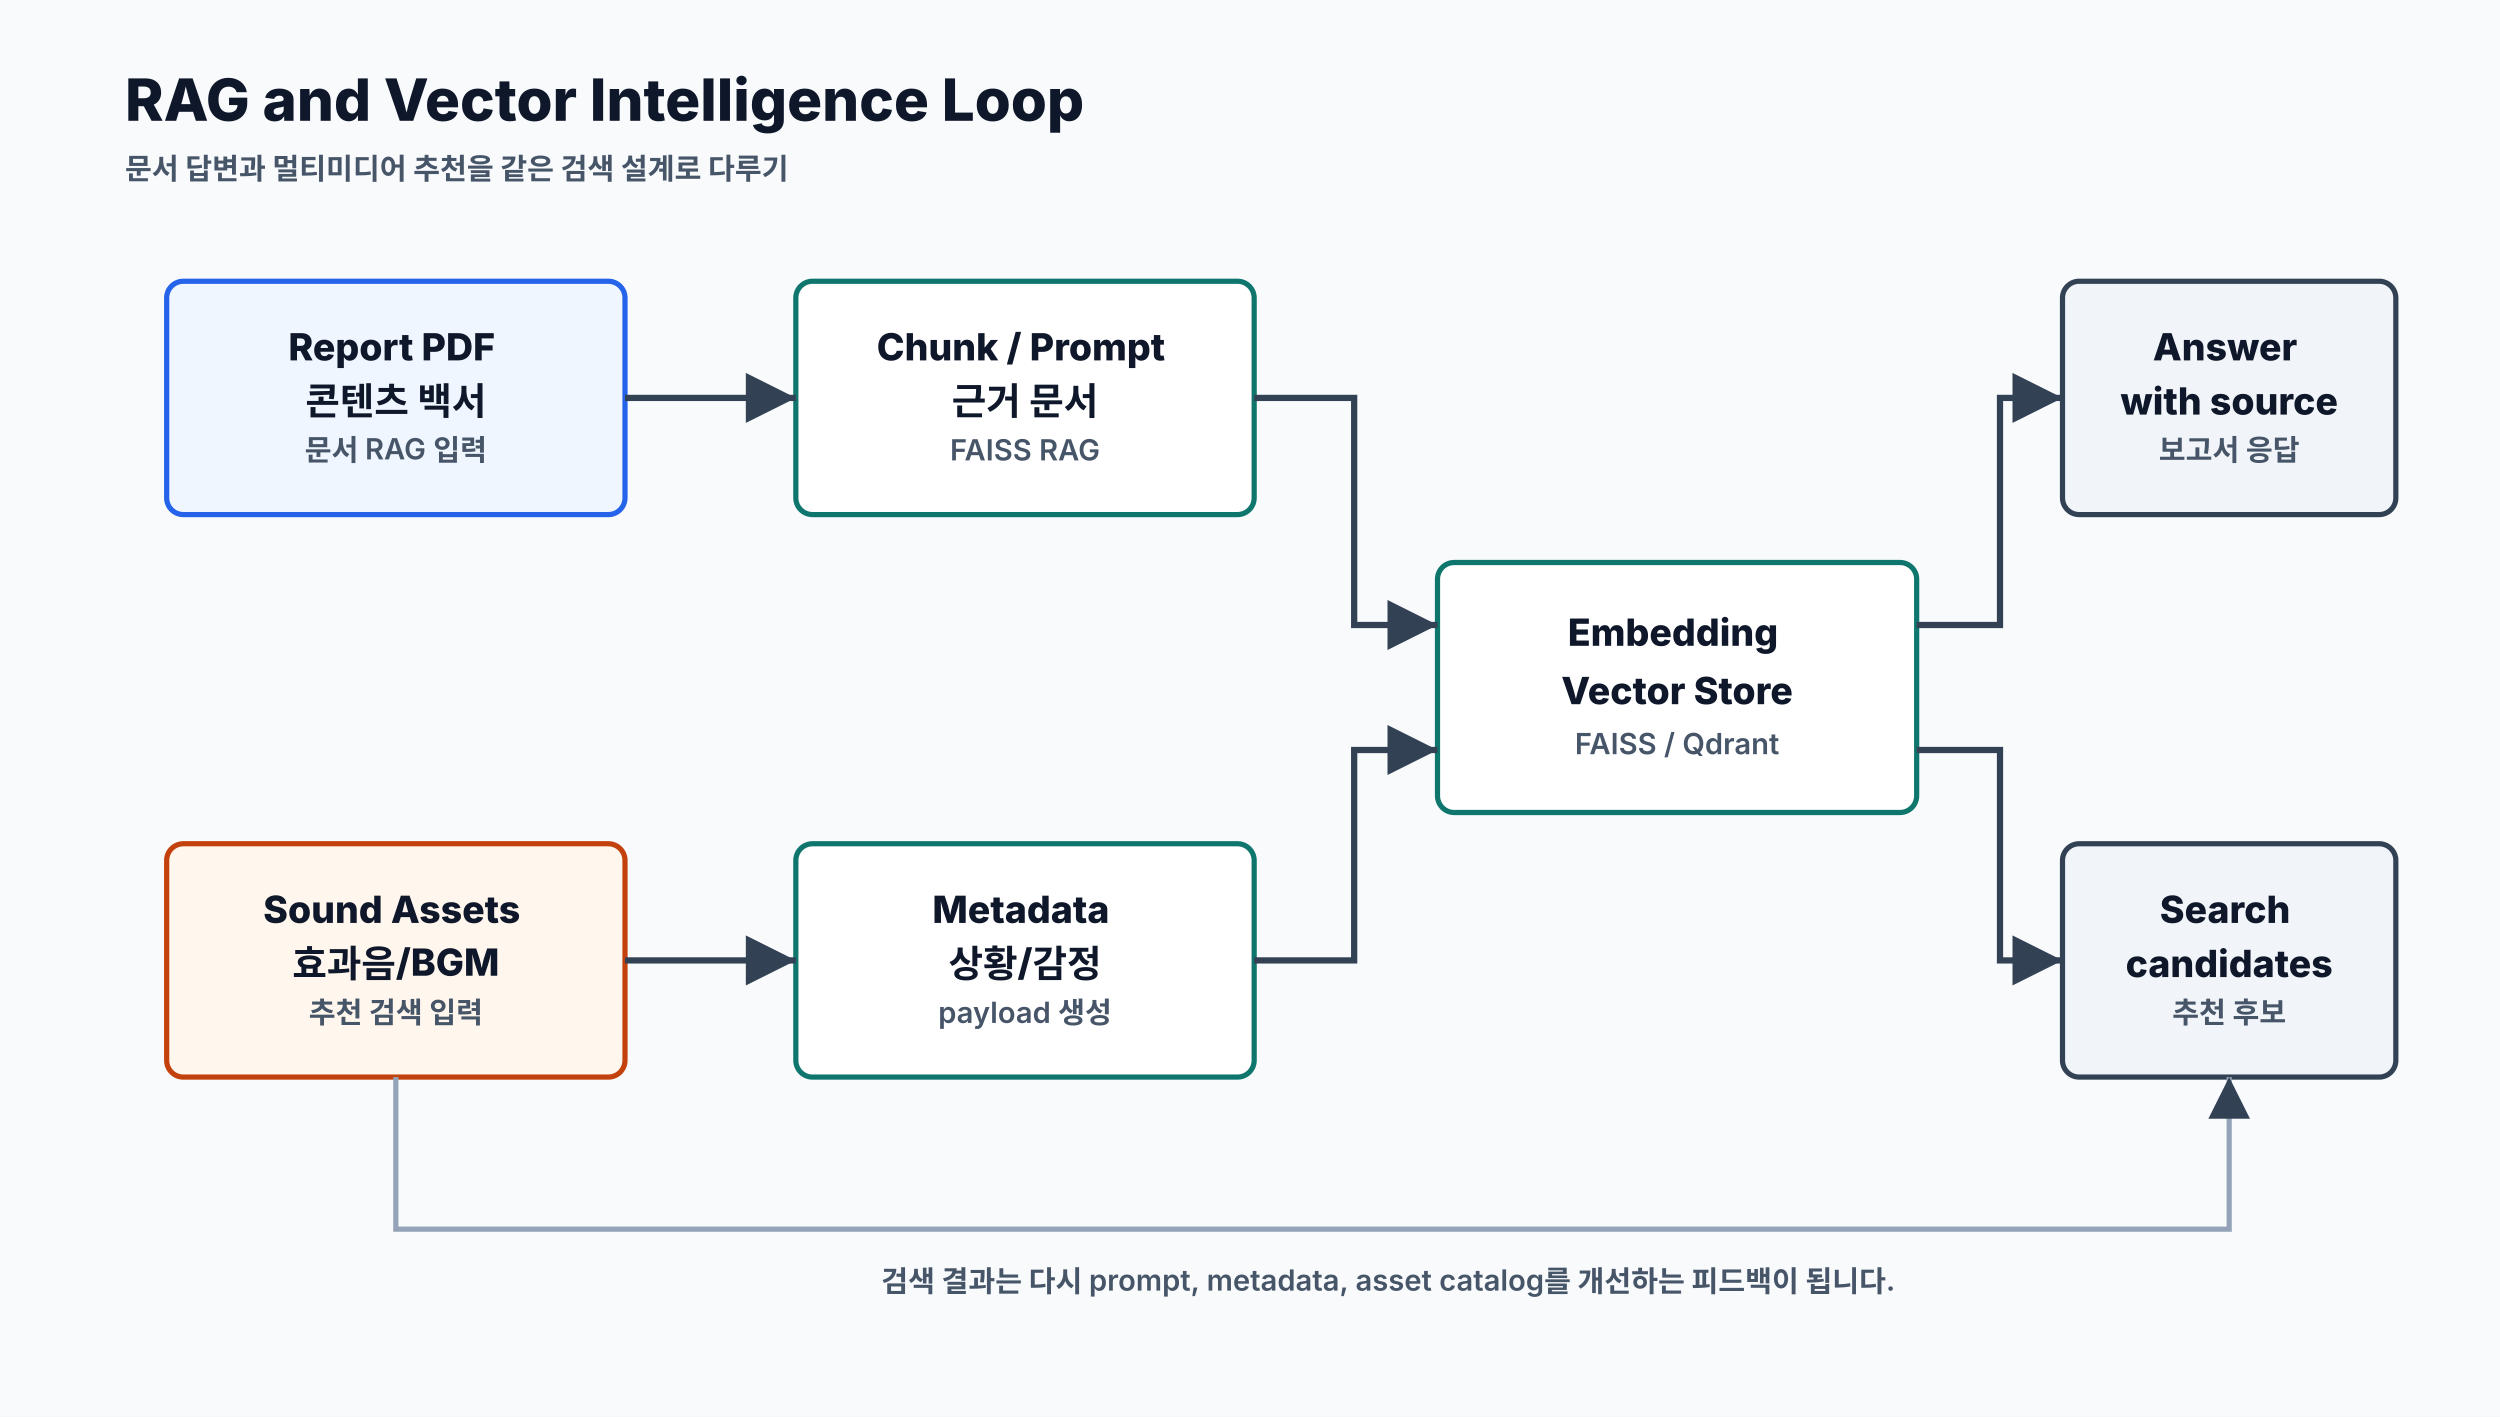
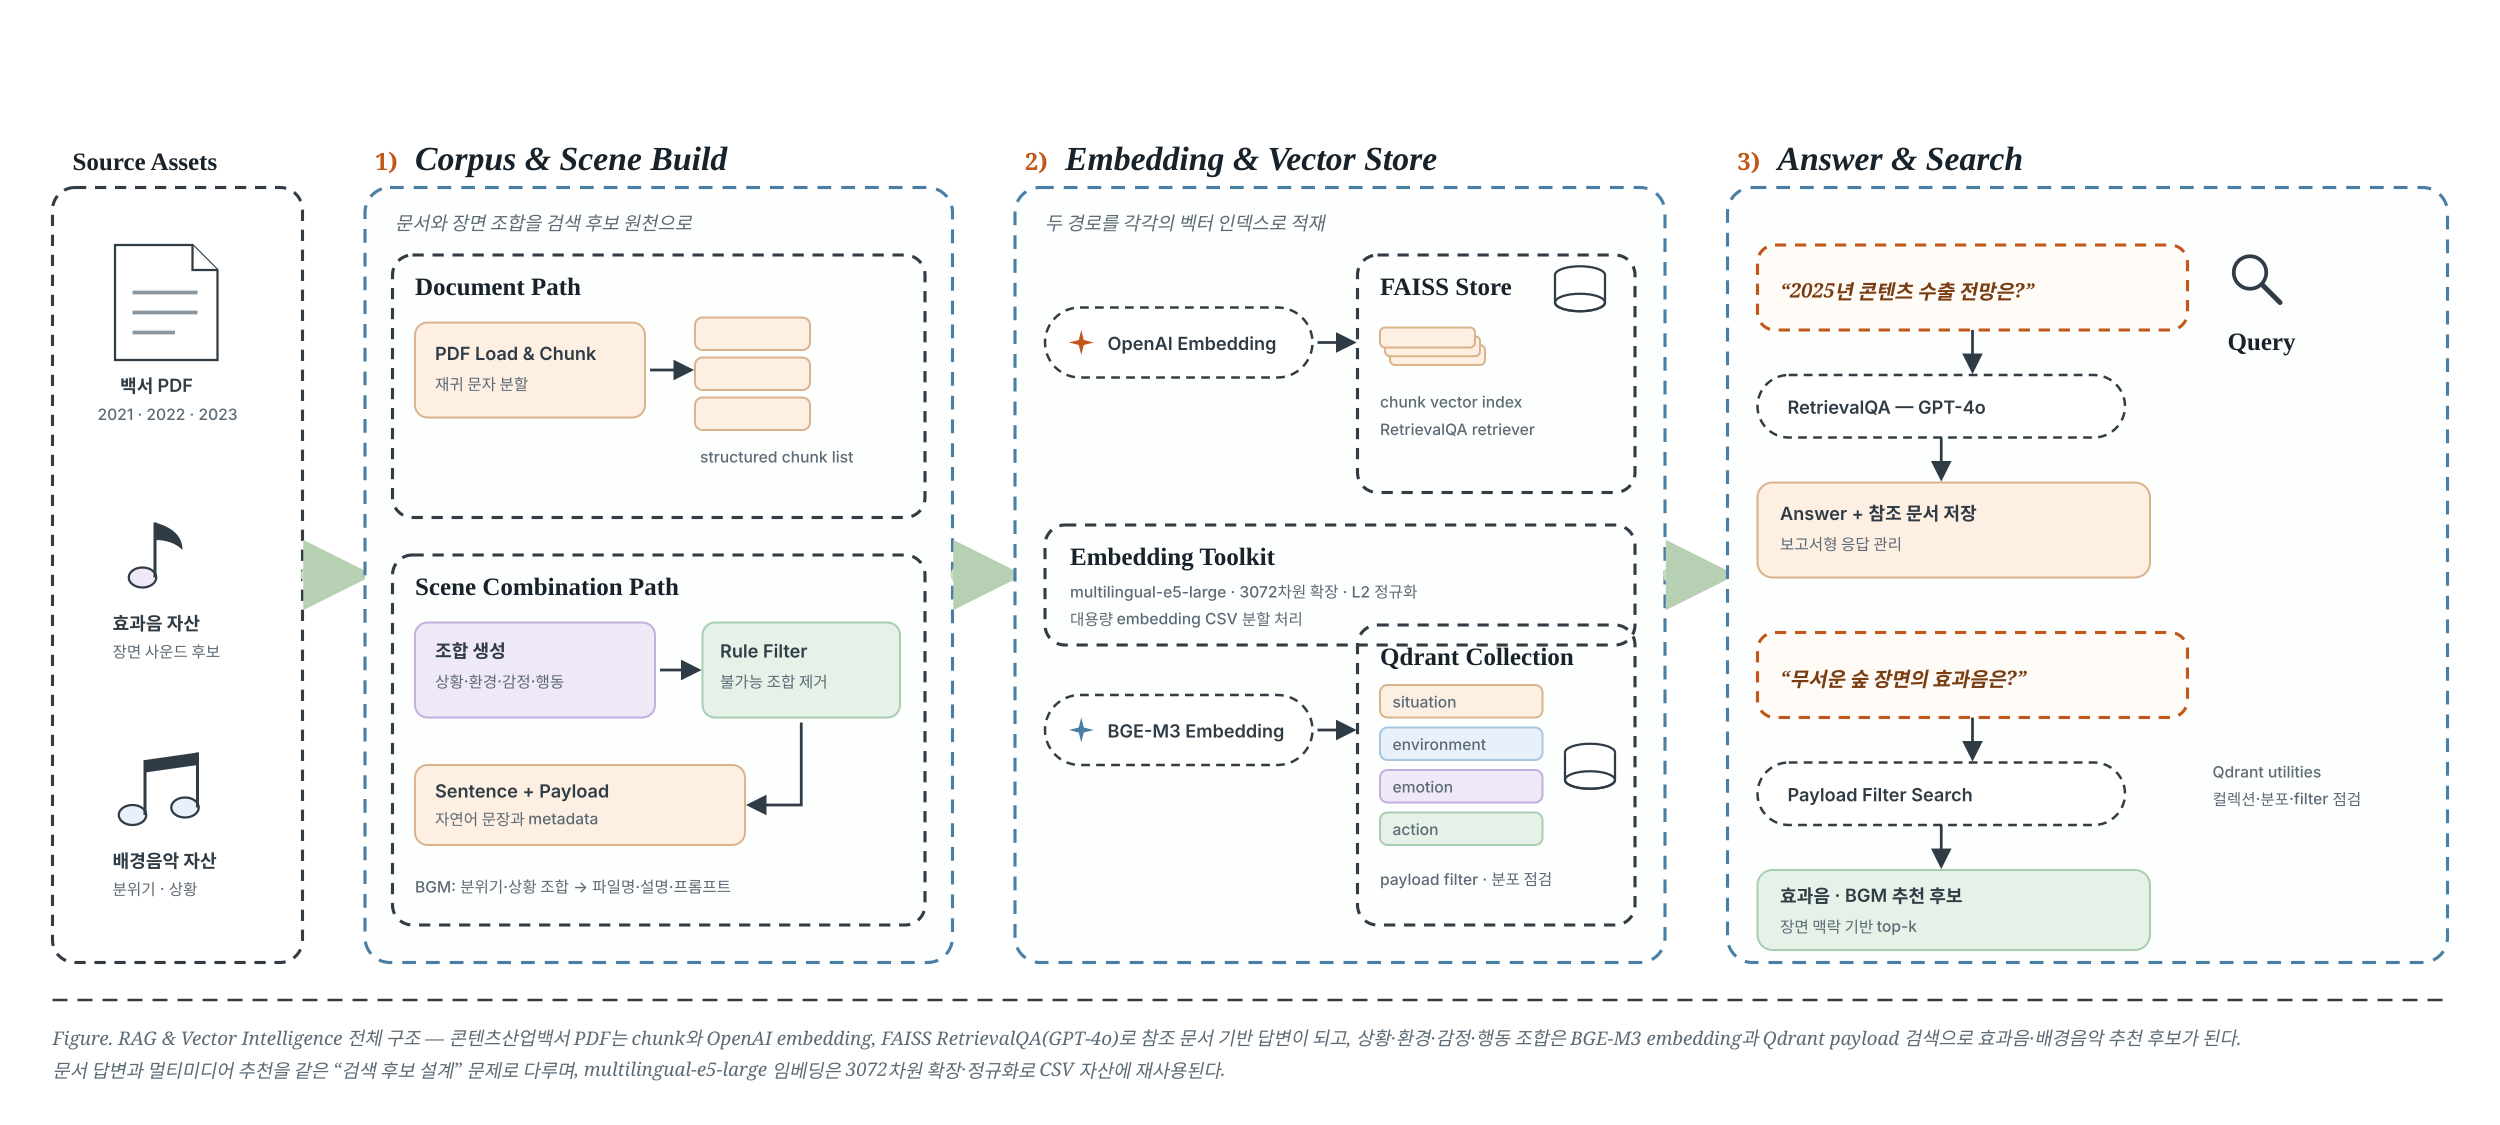
- <svg xmlns="http://www.w3.org/2000/svg" width="1200" height="680" viewBox="0 0 1200 680" role="img" aria-labelledby="title desc">
+ <svg xmlns="http://www.w3.org/2000/svg" width="2000" height="900" viewBox="0 0 2000 900" role="img" aria-labelledby="t d">
  <defs>
-     <marker id="arrow" markerWidth="12" markerHeight="12" refX="10" refY="6" orient="auto">
-       <path d="M2 2 L10 6 L2 10 Z" fill="#334155" />
+     <marker id="sage" viewBox="0 0 12 12" refX="8" refY="6" markerWidth="4.5" markerHeight="4.5" orient="auto-start-reverse">
+       <path d="M1 1 L11 6 L1 11 z" fill="#b7cfb2" />
+     </marker>
+     <marker id="dark" viewBox="0 0 12 12" refX="9" refY="6" markerWidth="9" markerHeight="9" orient="auto-start-reverse">
+       <path d="M1 1 L11 6 L1 11 z" fill="#2f3b45" />
    </marker>
    <style>
-       .bg { fill: #f8fafc; }
-       .line { fill: none; stroke: #334155; stroke-width: 3; marker-end: url(#arrow); }
-       .soft { fill: none; stroke: #94a3b8; stroke-width: 2.5; marker-end: url(#arrow); }
-       .node rect { fill: #ffffff; stroke: #0f766e; stroke-width: 2.5; rx: 8; }
-       .doc rect { fill: #eff6ff; stroke: #2563eb; }
-       .media rect { fill: #fff7ed; stroke: #c2410c; }
-       .out rect { fill: #f1f5f9; stroke: #334155; }
-       .title { font: 800 28px Inter, "Apple SD Gothic Neo", sans-serif; fill: #0f172a; }
-       .label { font: 800 18px Inter, "Apple SD Gothic Neo", sans-serif; fill: #0f172a; }
-       .sub { font: 600 14px Inter, "Apple SD Gothic Neo", sans-serif; fill: #475569; }
+       .hdr  { font: italic 700 27px Georgia, "Times New Roman", serif; fill: #17222b; }
+       .hdr2 { font: 700 20px Georgia, "Times New Roman", serif; fill: #17222b; }
+       .sub  { font: italic 500 15px Georgia, serif; fill: #5c6a75; }
+       .lbl  { font: 600 14.5px -apple-system, "Segoe UI", sans-serif; fill: #2f3b45; }
+       .sml  { font: 500 12.5px -apple-system, "Segoe UI", sans-serif; fill: #5c6a75; }
+       .step { font: 800 19px Georgia, serif; fill: #c2571a; }
+       .qtxt { font: italic 600 16px Georgia, serif; fill: #7a3d12; }
+       .grpB { fill: #fdfefe; stroke: #4a7fa5; stroke-width: 2.5; stroke-dasharray: 11 8; }
+       .grpK { fill: none; stroke: #333c44; stroke-width: 2.5; stroke-dasharray: 9 7; }
+       .grpO { fill: #fffcf8; stroke: #c2571a; stroke-width: 2.5; stroke-dasharray: 9 7; }
+       .pill { fill: #ffffff; stroke: #333c44; stroke-width: 2; stroke-dasharray: 7 5; }
+       .peach{ fill: #fdefe2; stroke: #d9b38c; stroke-width: 1.6; }
+       .blue { fill: #e8f1fa; stroke: #a9c6e0; stroke-width: 1.6; }
+       .purp { fill: #efe9f7; stroke: #c3aede; stroke-width: 1.6; }
+       .green{ fill: #e6f2e8; stroke: #a9cdb1; stroke-width: 1.6; }
+       .amber{ fill: #fdf3dd; stroke: #dfc084; stroke-width: 1.8; }
+       .flow { fill: none; stroke: #c9dcc5; stroke-width: 15; stroke-linecap: round; marker-end: url(#sage); }
+       .thin { fill: none; stroke: #2f3b45; stroke-width: 2.2; marker-end: url(#dark); }
+       .ink  { stroke: #2f3b45; stroke-width: 1.8; fill: #fff; }
    </style>
  </defs>
-   <rect class="bg" width="1200" height="680" />
-   <text class="title" x="60" y="58">RAG and Vector Intelligence Loop</text>
-   <text class="sub" x="60" y="86">문서 답변과 멀티미디어 추천을 같은 검색 설계로 다루기</text>
-   <g class="node doc" transform="translate(80 135)">
-     <rect width="220" height="112" />
-     <text class="label" x="110" y="38" text-anchor="middle">
-       <tspan x="110" dy="0">Report PDF</tspan>
-       <tspan x="110" dy="26">콘텐츠 백서</tspan>
-     </text>
-     <text class="sub" x="110" y="86" text-anchor="middle">문서 RAG 입력</text>
+   <rect width="2000" height="900" fill="#ffffff" />
+   <rect class="grpK" x="42" y="150" width="200" height="620" rx="18" />
+   <text class="hdr2" x="58" y="136">Source Assets</text>
+   <g transform="translate(92,196)">
+     <path class="ink" d="M0 0 H62 L82 20 V92 H0 Z" />
+     <path class="ink" d="M62 0 V20 H82" fill="none" />
+     <line x1="14" y1="38" x2="66" y2="38" stroke="#8a97a1" stroke-width="3" />
+     <line x1="14" y1="54" x2="66" y2="54" stroke="#8a97a1" stroke-width="3" />
+     <line x1="14" y1="70" x2="48" y2="70" stroke="#8a97a1" stroke-width="3" />
+     <text class="lbl" x="4" y="118">백서 PDF</text>
+     <text class="sml" x="-14" y="140">2021 · 2022 · 2023</text>
  </g>
-   <g class="node media" transform="translate(80 405)">
-     <rect width="220" height="112" />
-     <text class="label" x="110" y="38" text-anchor="middle">
-       <tspan x="110" dy="0">Sound Assets</tspan>
-       <tspan x="110" dy="26">효과음/BGM</tspan>
-     </text>
-     <text class="sub" x="110" y="86" text-anchor="middle">추천 검색 입력</text>
+   <g transform="translate(104,410)">
+     <ellipse cx="10" cy="52" rx="11" ry="8" fill="#efe9f7" stroke="#2f3b45" stroke-width="1.8" />
+     <line x1="20" y1="52" x2="20" y2="8" stroke="#2f3b45" stroke-width="2.4" />
+     <path d="M20 8 Q42 14 42 30 Q34 22 20 22 Z" fill="#2f3b45" />
+     <text class="lbl" x="-14" y="94">효과음 자산</text>
+     <text class="sml" x="-14" y="116">장면 사운드 후보</text>
  </g>
-   <g class="node" transform="translate(382 135)">
-     <rect width="220" height="112" />
-     <text class="label" x="110" y="38" text-anchor="middle">
-       <tspan x="110" dy="0">Chunk / Prompt</tspan>
-       <tspan x="110" dy="26">근거 문서</tspan>
-     </text>
-     <text class="sub" x="110" y="86" text-anchor="middle">FAISS RAG</text>
+   <g transform="translate(96,596)">
+     <ellipse cx="10" cy="56" rx="11" ry="8" fill="#e8f1fa" stroke="#2f3b45" stroke-width="1.8" />
+     <ellipse cx="52" cy="50" rx="11" ry="8" fill="#e8f1fa" stroke="#2f3b45" stroke-width="1.8" />
+     <line x1="20" y1="56" x2="20" y2="12" stroke="#2f3b45" stroke-width="2.4" />
+     <line x1="62" y1="50" x2="62" y2="6" stroke="#2f3b45" stroke-width="2.4" />
+     <path d="M20 12 L62 6 L62 16 L20 22 Z" fill="#2f3b45" />
+     <text class="lbl" x="-6" y="98">배경음악 자산</text>
+     <text class="sml" x="-6" y="120">분위기 · 상황</text>
  </g>
-   <g class="node" transform="translate(382 405)">
-     <rect width="220" height="112" />
-     <text class="label" x="110" y="38" text-anchor="middle">
-       <tspan x="110" dy="0">Metadata</tspan>
-       <tspan x="110" dy="26">상황/감정</tspan>
-     </text>
-     <text class="sub" x="110" y="86" text-anchor="middle">payload 생성</text>
+   <path class="flow" d="M248 460 H282" />
+   <text class="step" x="300" y="136">1)</text>
+   <text class="hdr" x="332" y="136">Corpus &amp; Scene Build</text>
+   <rect class="grpB" x="292" y="150" width="470" height="620" rx="20" />
+   <text class="sub" x="316" y="184">문서와 장면 조합을 검색 후보 원천으로</text>
+   <rect class="grpK" x="314" y="204" width="426" height="210" rx="16" />
+   <text class="hdr2" x="332" y="236">Document Path</text>
+   <rect class="peach" x="332" y="258" width="184" height="76" rx="10" />
+   <text class="lbl" x="348" y="288">PDF Load &amp; Chunk</text>
+   <text class="sml" x="348" y="312">재귀 문자 분할</text>
+   <path class="thin" d="M520 296 H552" />
+   <g transform="translate(556,254)">
+     <rect class="peach" x="0" y="0" width="92" height="26" rx="6" />
+     <rect class="peach" x="0" y="32" width="92" height="26" rx="6" />
+     <rect class="peach" x="0" y="64" width="92" height="26" rx="6" />
+     <text class="sml" x="4" y="116">structured chunk list</text>
  </g>
-   <g class="node" transform="translate(690 270)">
-     <rect width="230" height="120" />
-     <text class="label" x="115" y="40" text-anchor="middle">
-       <tspan x="115" dy="0">Embedding</tspan>
-       <tspan x="115" dy="28">Vector Store</tspan>
-     </text>
-     <text class="sub" x="115" y="92" text-anchor="middle">FAISS / Qdrant</text>
+   <rect class="grpK" x="314" y="444" width="426" height="296" rx="16" />
+   <text class="hdr2" x="332" y="476">Scene Combination Path</text>
+   <rect class="purp" x="332" y="498" width="192" height="76" rx="10" />
+   <text class="lbl" x="348" y="526">조합 생성</text>
+   <text class="sml" x="348" y="550">상황·환경·감정·행동</text>
+   <path class="thin" d="M528 536 H558" />
+   <rect class="green" x="562" y="498" width="158" height="76" rx="10" />
+   <text class="lbl" x="576" y="526">Rule Filter</text>
+   <text class="sml" x="576" y="550">불가능 조합 제거</text>
+   <path class="thin" d="M641 578 V644 H600" />
+   <rect class="peach" x="332" y="612" width="264" height="64" rx="10" />
+   <text class="lbl" x="348" y="638">Sentence + Payload</text>
+   <text class="sml" x="348" y="660">자연어 문장과 metadata</text>
+   <text class="sml" x="332" y="714">BGM: 분위기·상황 조합 → 파일명·설명·프롬프트</text>
+   <path class="flow" d="M768 460 H802" />
+   <text class="step" x="820" y="136">2)</text>
+   <text class="hdr" x="852" y="136">Embedding &amp; Vector Store</text>
+   <rect class="grpB" x="812" y="150" width="520" height="620" rx="20" />
+   <text class="sub" x="836" y="184">두 경로를 각각의 벡터 인덱스로 적재</text>
+   <rect class="pill" x="836" y="246" width="214" height="56" rx="28" />
+   <g transform="translate(854,264)">
+     <path d="M11 0 L13 8 L21 10 L13 12 L11 20 L9 12 L1 10 L9 8 Z" fill="#c2571a" />
  </g>
-   <g class="node out" transform="translate(990 135)">
-     <rect width="160" height="112" />
-     <text class="label" x="80" y="38" text-anchor="middle">
-       <tspan x="80" dy="0">Answer</tspan>
-       <tspan x="80" dy="26">with source</tspan>
-     </text>
-     <text class="sub" x="80" y="86" text-anchor="middle">보고서 응답</text>
+   <text class="lbl" x="886" y="280">OpenAI Embedding</text>
+   <path class="thin" d="M1054 274 H1082" />
+   <rect class="grpK" x="1086" y="204" width="222" height="190" rx="16" />
+   <text class="hdr2" x="1104" y="236">FAISS Store</text>
+   <g transform="translate(1244,212)">
+     <ellipse cx="20" cy="8" rx="20" ry="7" class="ink" />
+     <path class="ink" d="M0 8 V30 A20 7 0 0 0 40 30 V8" fill="#fff" />
+     <ellipse cx="20" cy="30" rx="20" ry="7" fill="none" stroke="#2f3b45" stroke-width="1.8" />
  </g>
-   <g class="node out" transform="translate(990 405)">
-     <rect width="160" height="112" />
-     <text class="label" x="80" y="38" text-anchor="middle">
-       <tspan x="80" dy="0">Search</tspan>
-       <tspan x="80" dy="26">candidates</tspan>
-     </text>
-     <text class="sub" x="80" y="86" text-anchor="middle">추천 후보</text>
+   <g transform="translate(1104,262)">
+     <rect class="peach" x="8" y="14" width="76" height="16" rx="4" />
+     <rect class="peach" x="4" y="7" width="76" height="16" rx="4" />
+     <rect class="peach" x="0" y="0" width="76" height="16" rx="4" />
  </g>
-   <path class="line" d="M300 191 H382" />
-   <path class="line" d="M300 461 H382" />
-   <path class="line" d="M602 191 H650 V300 H690" />
-   <path class="line" d="M602 461 H650 V360 H690" />
-   <path class="line" d="M920 300 H960 V191 H990" />
-   <path class="line" d="M920 360 H960 V461 H990" />
-   <path class="soft" d="M190 517 V590 H1070 V517" />
-   <text class="sub" x="423" y="620">검색 결과는 다시 prompt, metadata, asset catalog를 개선하는 피드백이 됩니다.</text>
+   <text class="sml" x="1104" y="326">chunk vector index</text>
+   <text class="sml" x="1104" y="348">RetrievalQA retriever</text>
+   <rect class="grpK" x="836" y="420" width="472" height="96" rx="16" />
+   <text class="hdr2" x="856" y="452">Embedding Toolkit</text>
+   <text class="sml" x="856" y="478">multilingual-e5-large · 3072차원 확장 · L2 정규화</text>
+   <text class="sml" x="856" y="500">대용량 embedding CSV 분할 처리</text>
+   <rect class="pill" x="836" y="556" width="214" height="56" rx="28" />
+   <g transform="translate(854,574)">
+     <path d="M11 0 L13 8 L21 10 L13 12 L11 20 L9 12 L1 10 L9 8 Z" fill="#4a7fa5" />
+   </g>
+   <text class="lbl" x="886" y="590">BGE-M3 Embedding</text>
+   <path class="thin" d="M1054 584 H1082" />
+   <rect class="grpK" x="1086" y="500" width="222" height="240" rx="16" />
+   <text class="hdr2" x="1104" y="532">Qdrant Collection</text>
+   <rect class="peach" x="1104" y="548" width="130" height="26" rx="6" />
+   <text class="sml" x="1114" y="566">situation</text>
+   <rect class="blue" x="1104" y="582" width="130" height="26" rx="6" />
+   <text class="sml" x="1114" y="600">environment</text>
+   <rect class="purp" x="1104" y="616" width="130" height="26" rx="6" />
+   <text class="sml" x="1114" y="634">emotion</text>
+   <rect class="green" x="1104" y="650" width="130" height="26" rx="6" />
+   <text class="sml" x="1114" y="668">action</text>
+   <g transform="translate(1252,594)">
+     <ellipse cx="20" cy="8" rx="20" ry="7" class="ink" />
+     <path class="ink" d="M0 8 V30 A20 7 0 0 0 40 30 V8" fill="#fff" />
+     <ellipse cx="20" cy="30" rx="20" ry="7" fill="none" stroke="#2f3b45" stroke-width="1.8" />
+   </g>
+   <text class="sml" x="1104" y="708">payload filter · 분포 점검</text>
+   <path class="flow" d="M1338 460 H1372" />
+   <text class="step" x="1390" y="136">3)</text>
+   <text class="hdr" x="1422" y="136">Answer &amp; Search</text>
+   <rect class="grpB" x="1382" y="150" width="576" height="620" rx="20" />
+   <rect class="grpO" x="1406" y="196" width="344" height="68" rx="14" />
+   <text class="qtxt" x="1424" y="238">“2025년 콘텐츠 수출 전망은?”</text>
+   <g transform="translate(1782,200)">
+     <circle cx="18" cy="18" r="13" fill="none" stroke="#2f3b45" stroke-width="3" />
+     <line x1="28" y1="28" x2="42" y2="42" stroke="#2f3b45" stroke-width="4" stroke-linecap="round" />
+   </g>
+   <text class="hdr2" x="1782" y="280">Query</text>
+   <path class="thin" d="M1578 264 V296" />
+   <rect class="pill" x="1406" y="300" width="294" height="50" rx="25" />
+   <text class="lbl" x="1430" y="331">RetrievalQA — GPT-4o</text>
+   <path class="thin" d="M1553 350 V382" />
+   <rect class="peach" x="1406" y="386" width="314" height="76" rx="12" />
+   <text class="lbl" x="1424" y="416">Answer + 참조 문서 저장</text>
+   <text class="sml" x="1424" y="440">보고서형 응답 관리</text>
+   <rect class="grpO" x="1406" y="506" width="344" height="68" rx="14" />
+   <text class="qtxt" x="1424" y="548">“무서운 숲 장면의 효과음은?”</text>
+   <path class="thin" d="M1578 574 V606" />
+   <rect class="pill" x="1406" y="610" width="294" height="50" rx="25" />
+   <text class="lbl" x="1430" y="641">Payload Filter Search</text>
+   <path class="thin" d="M1553 660 V692" />
+   <rect class="green" x="1406" y="696" width="314" height="64" rx="12" />
+   <text class="lbl" x="1424" y="722">효과음 · BGM 추천 후보</text>
+   <text class="sml" x="1424" y="746">장면 맥락 기반 top-k</text>
+   <text class="sml" x="1770" y="622">Qdrant utilities</text>
+   <text class="sml" x="1770" y="644">컬렉션·분포·filter 점검</text>
+   <line x1="42" y1="800" x2="1958" y2="800" stroke="#333c44" stroke-width="2" stroke-dasharray="12 8" />
+   <text class="sub" x="42" y="836">Figure. RAG &amp; Vector Intelligence 전체 구조 — 콘텐츠산업백서 PDF는 chunk와 OpenAI embedding, FAISS RetrievalQA(GPT-4o)로 참조 문서 기반 답변이 되고, 상황·환경·감정·행동 조합은 BGE-M3 embedding과 Qdrant payload 검색으로 효과음·배경음악 추천 후보가 된다.</text>
+   <text class="sub" x="42" y="862">문서 답변과 멀티미디어 추천을 같은 “검색 후보 설계” 문제로 다루며, multilingual-e5-large 임베딩은 3072차원 확장·정규화로 CSV 자산에 재사용된다.</text>
</svg>
